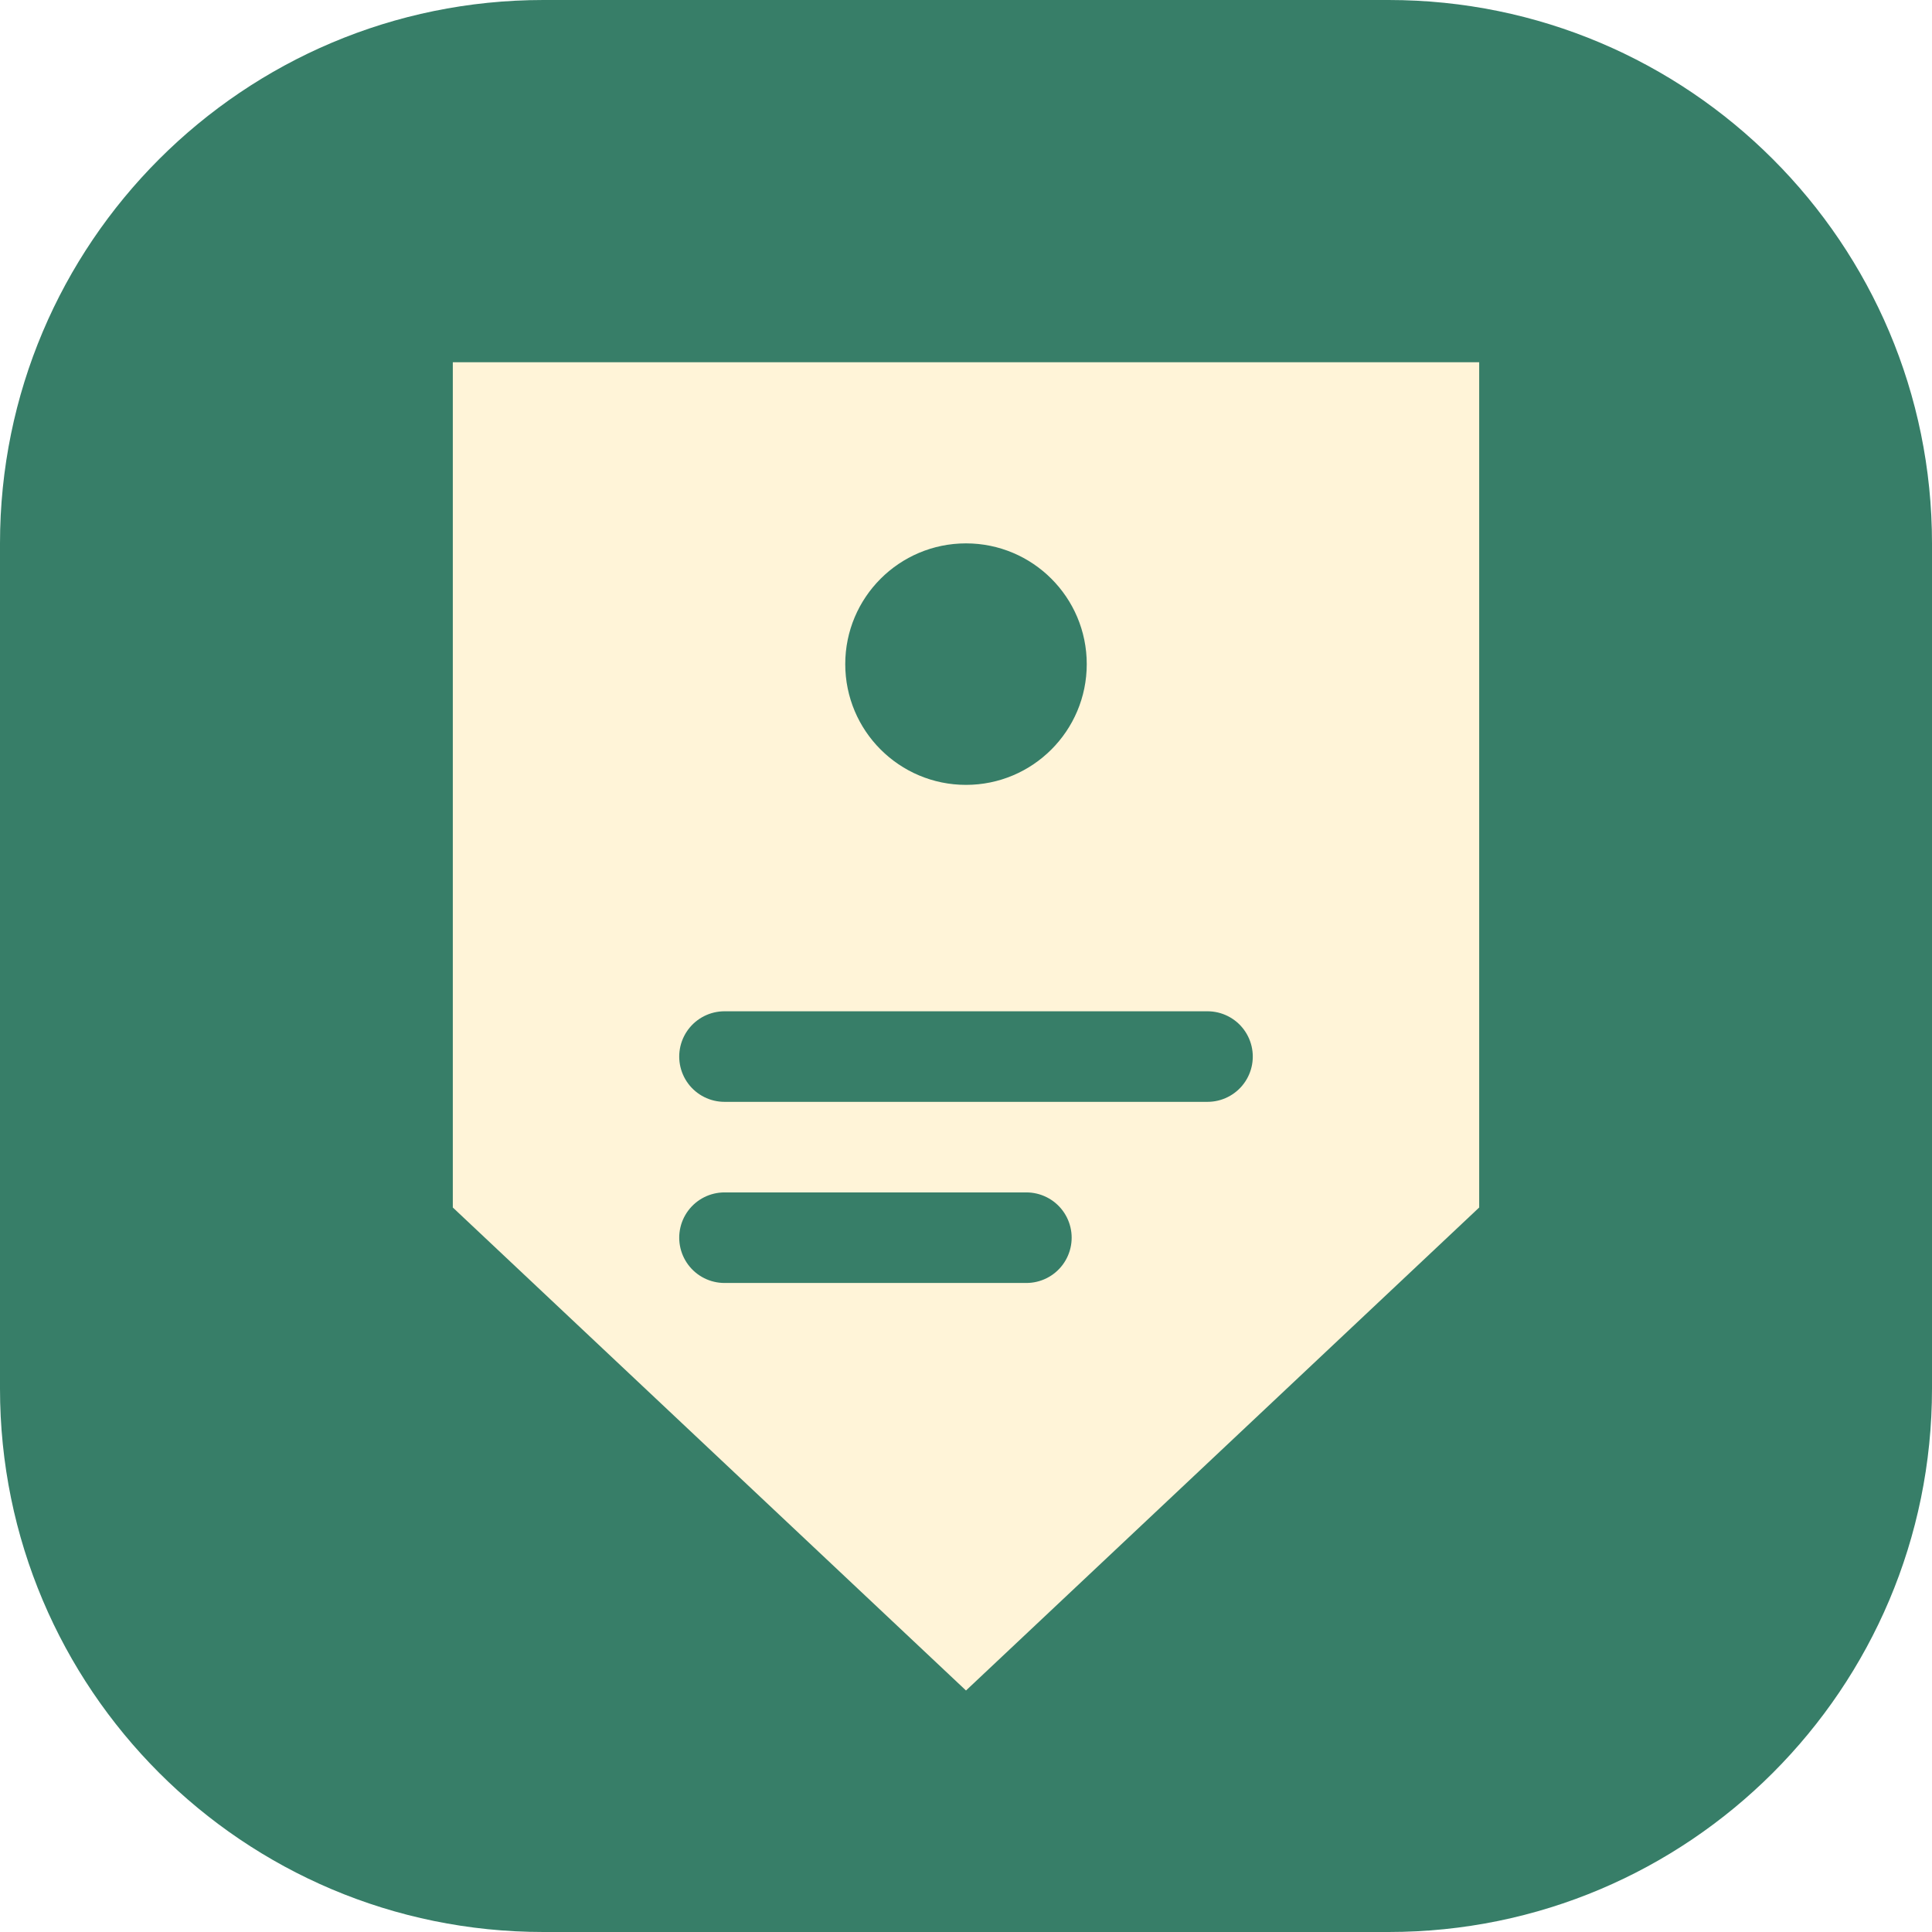
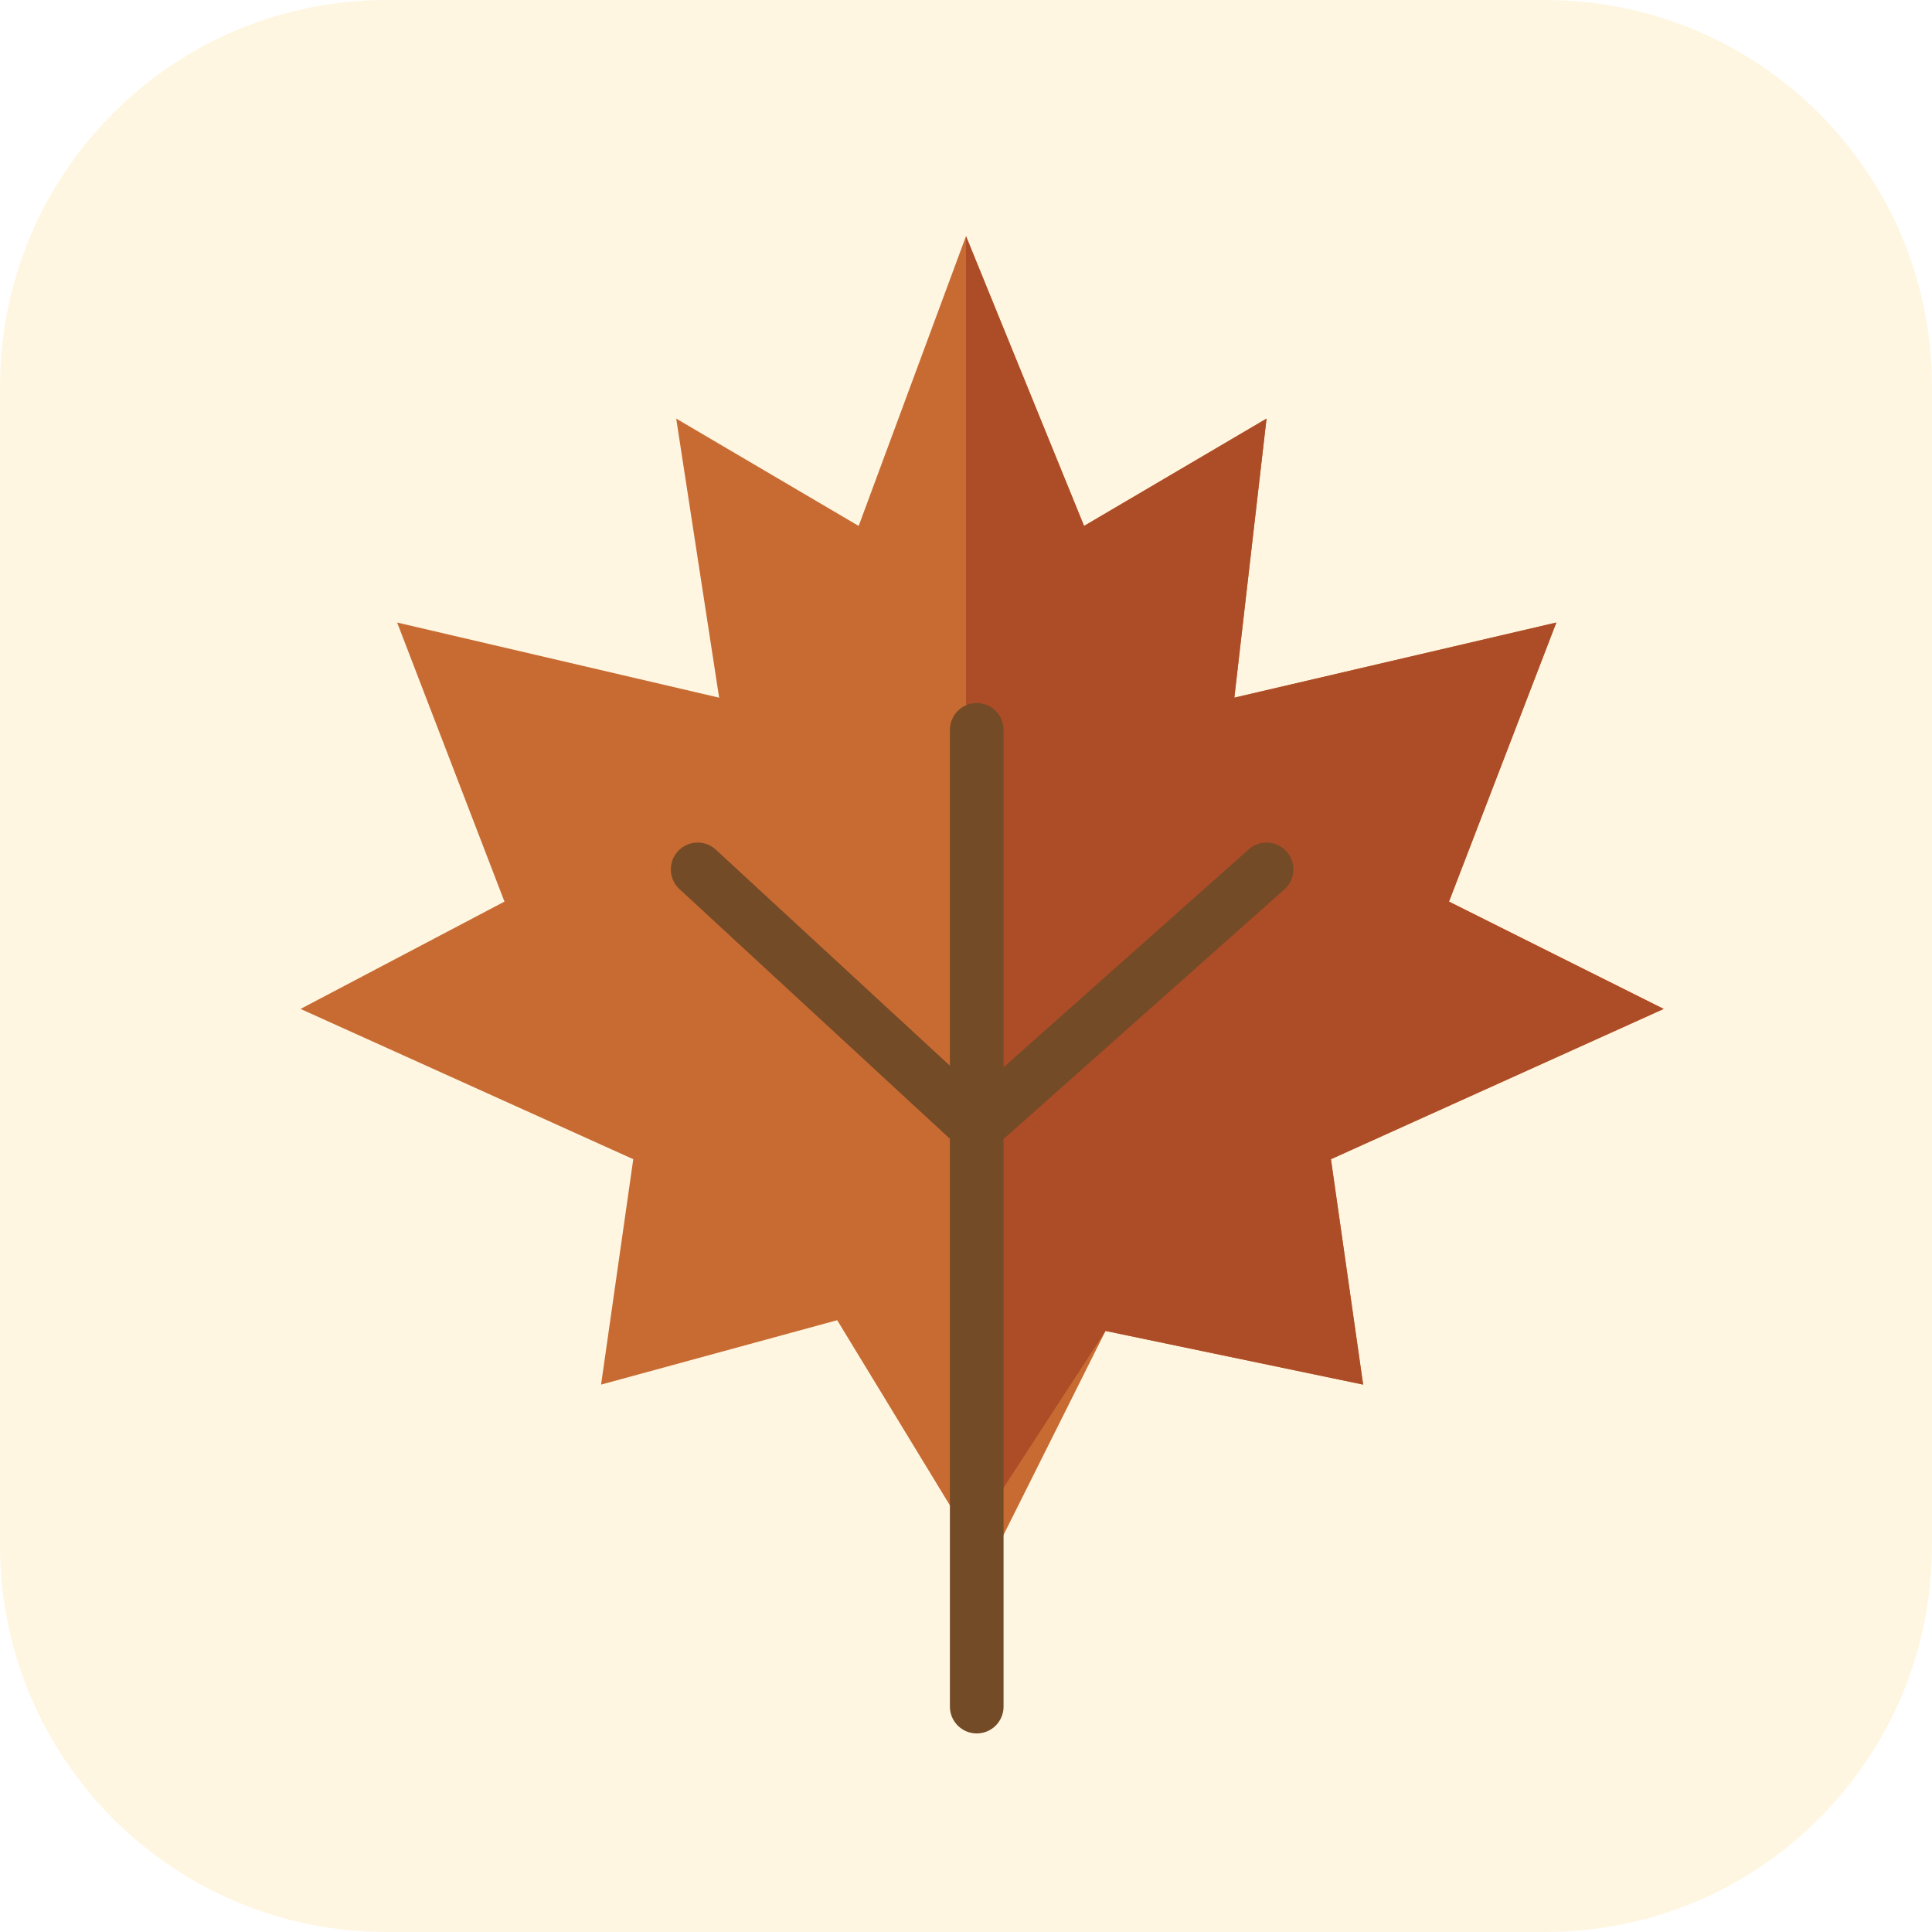
- <svg xmlns="http://www.w3.org/2000/svg" viewBox="0 0 64 64">
-   <rect width="64" height="64" rx="18" fill="#377e68" />
-   <path d="M15 12h34v28L32 56 15 40Z" fill="#fff4d8" />
-   <circle cx="32" cy="22" r="4" fill="#377e68" />
-   <path d="M24 35h16M24 41h10" stroke="#377e68" stroke-width="3" stroke-linecap="round" />
+ <svg xmlns="http://www.w3.org/2000/svg" viewBox="0 0 180 180">
+   <rect width="180" height="180" rx="36" fill="#fff6e2" />
+   <path d="M90 22 101 49 118 39 115 65 145 58 135 84 155 94 124 108 127 129 103 124 92 146 78 123 56 129 59 108 28 94 47 84 37 58 67 65 63 39 80 49Z" fill="#c86b32" />
+   <path d="M90 22v122l13-20 24 5-3-21 31-14-20-10 10-26-30 7 3-26-17 10Z" fill="#ad4d27" />
+   <path d="M91 68v91m0-54L65 81m26 24 27-24" fill="none" stroke="#744b27" stroke-width="5" stroke-linecap="round" />
</svg>
